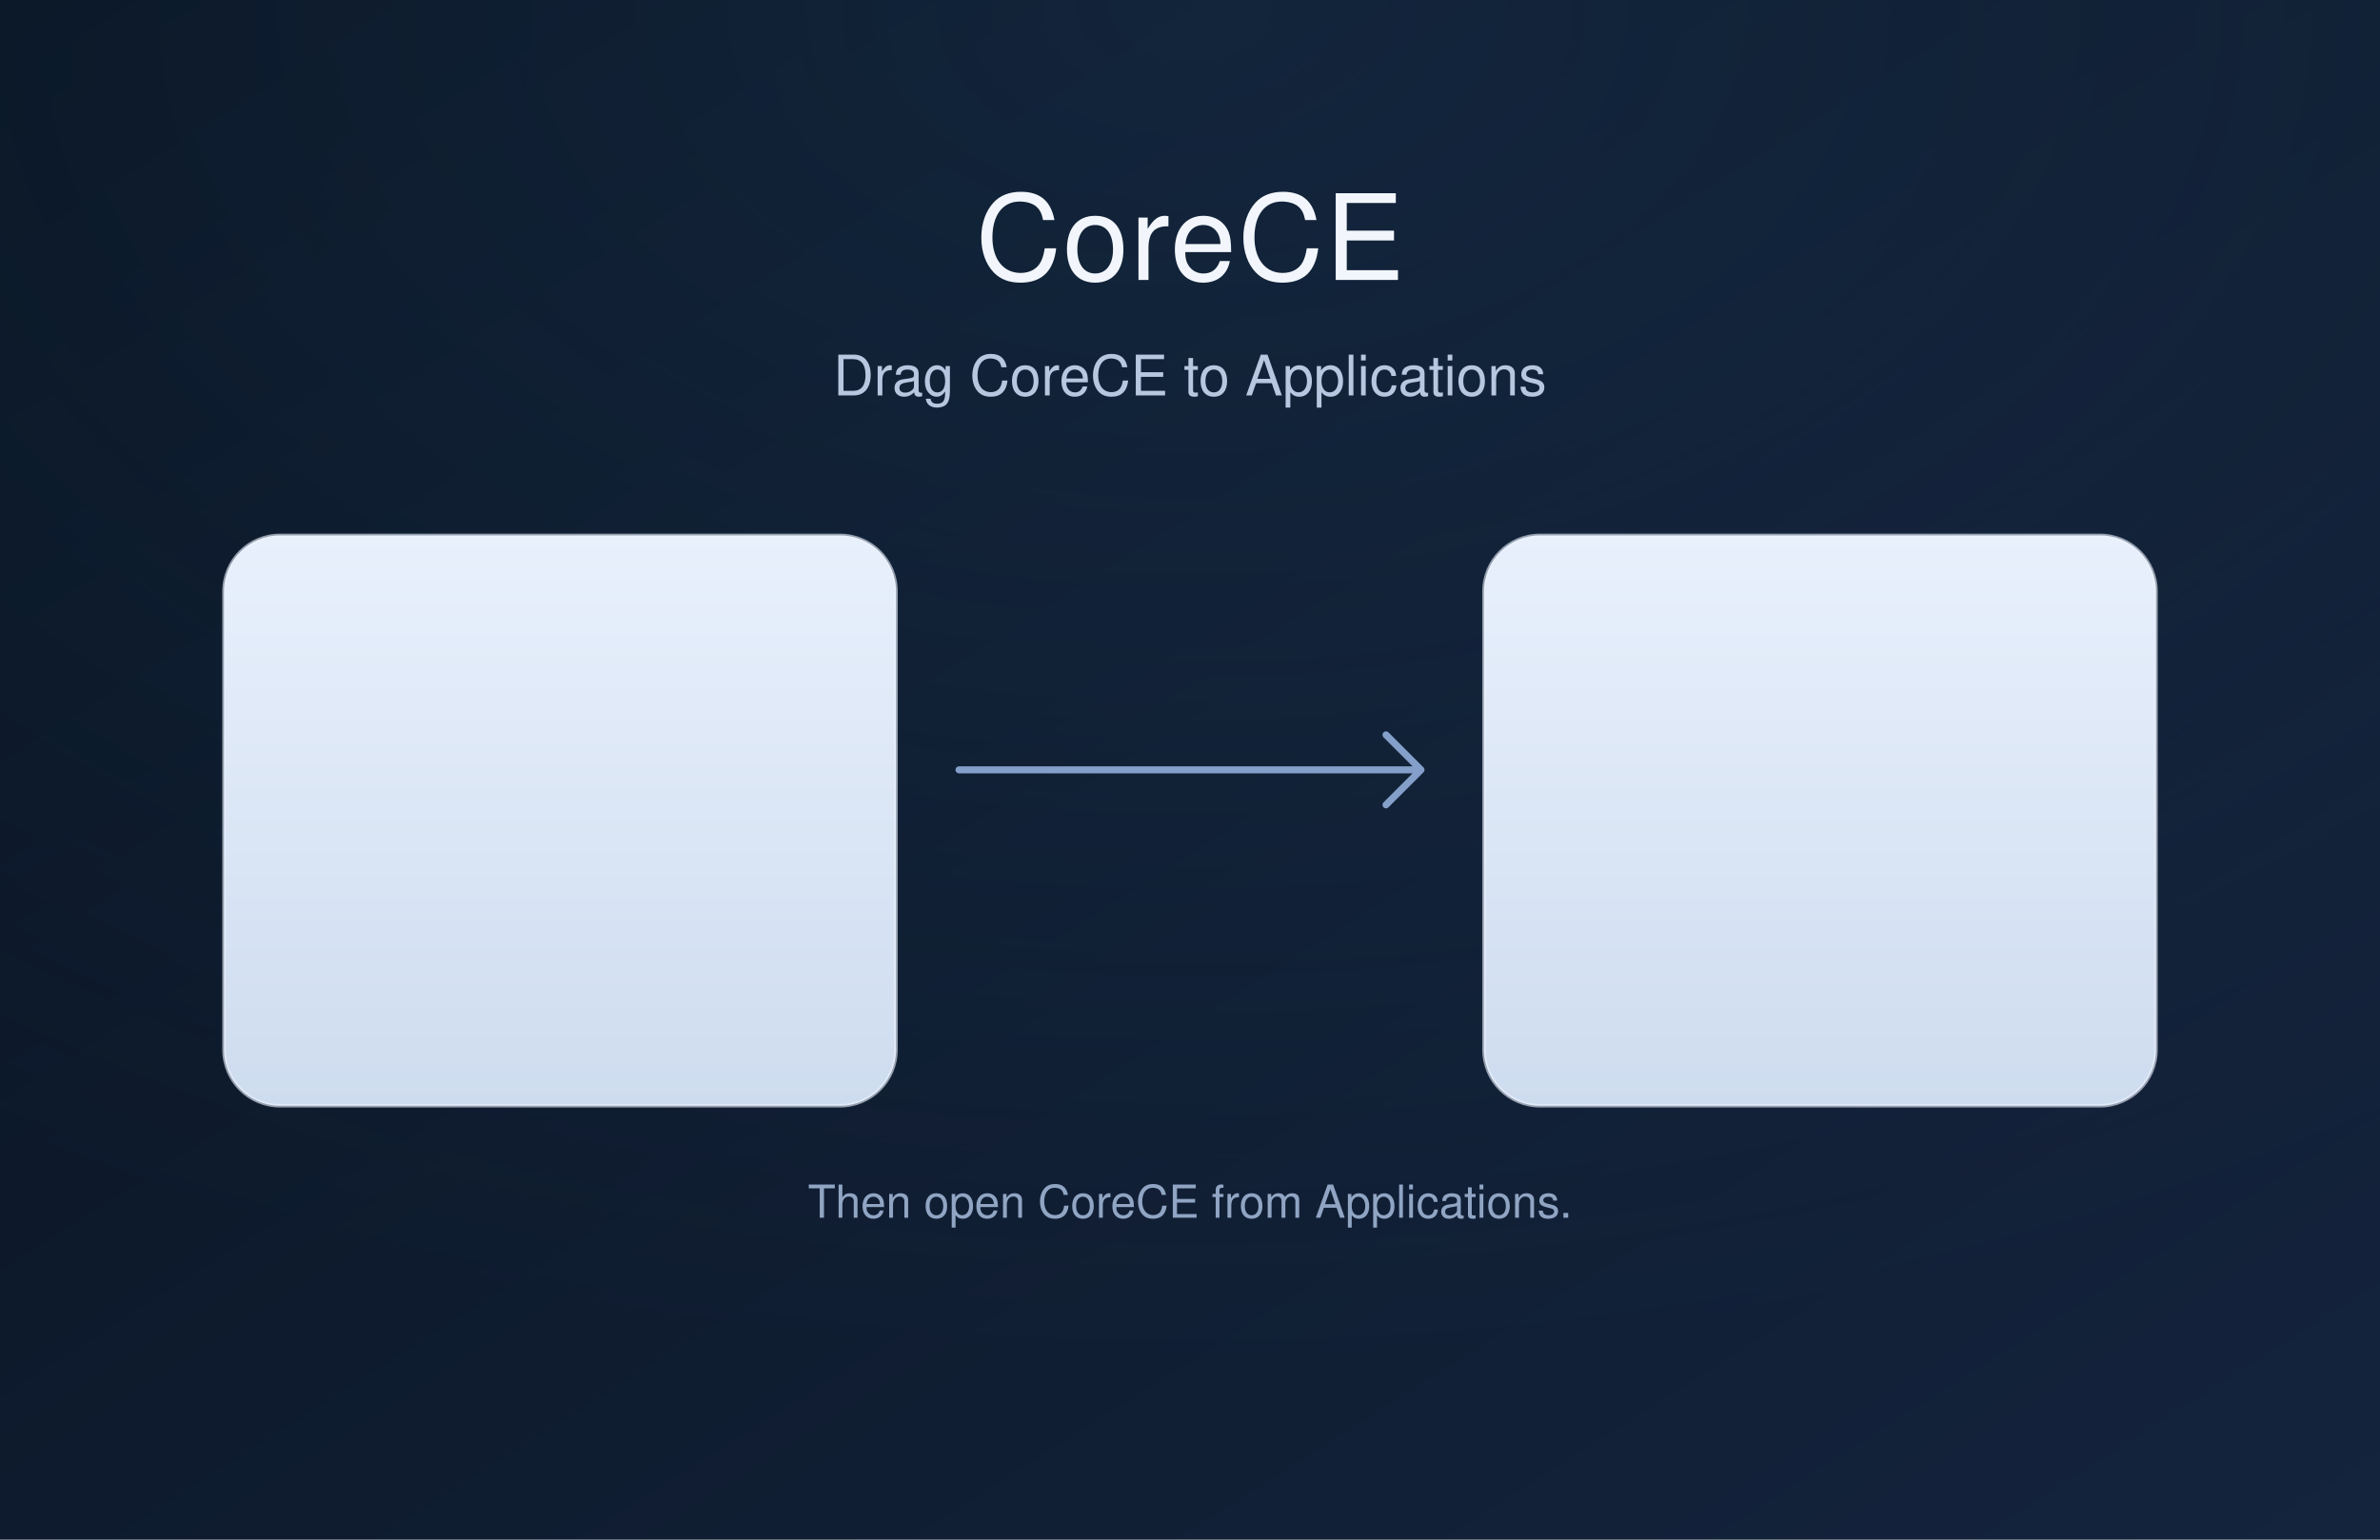
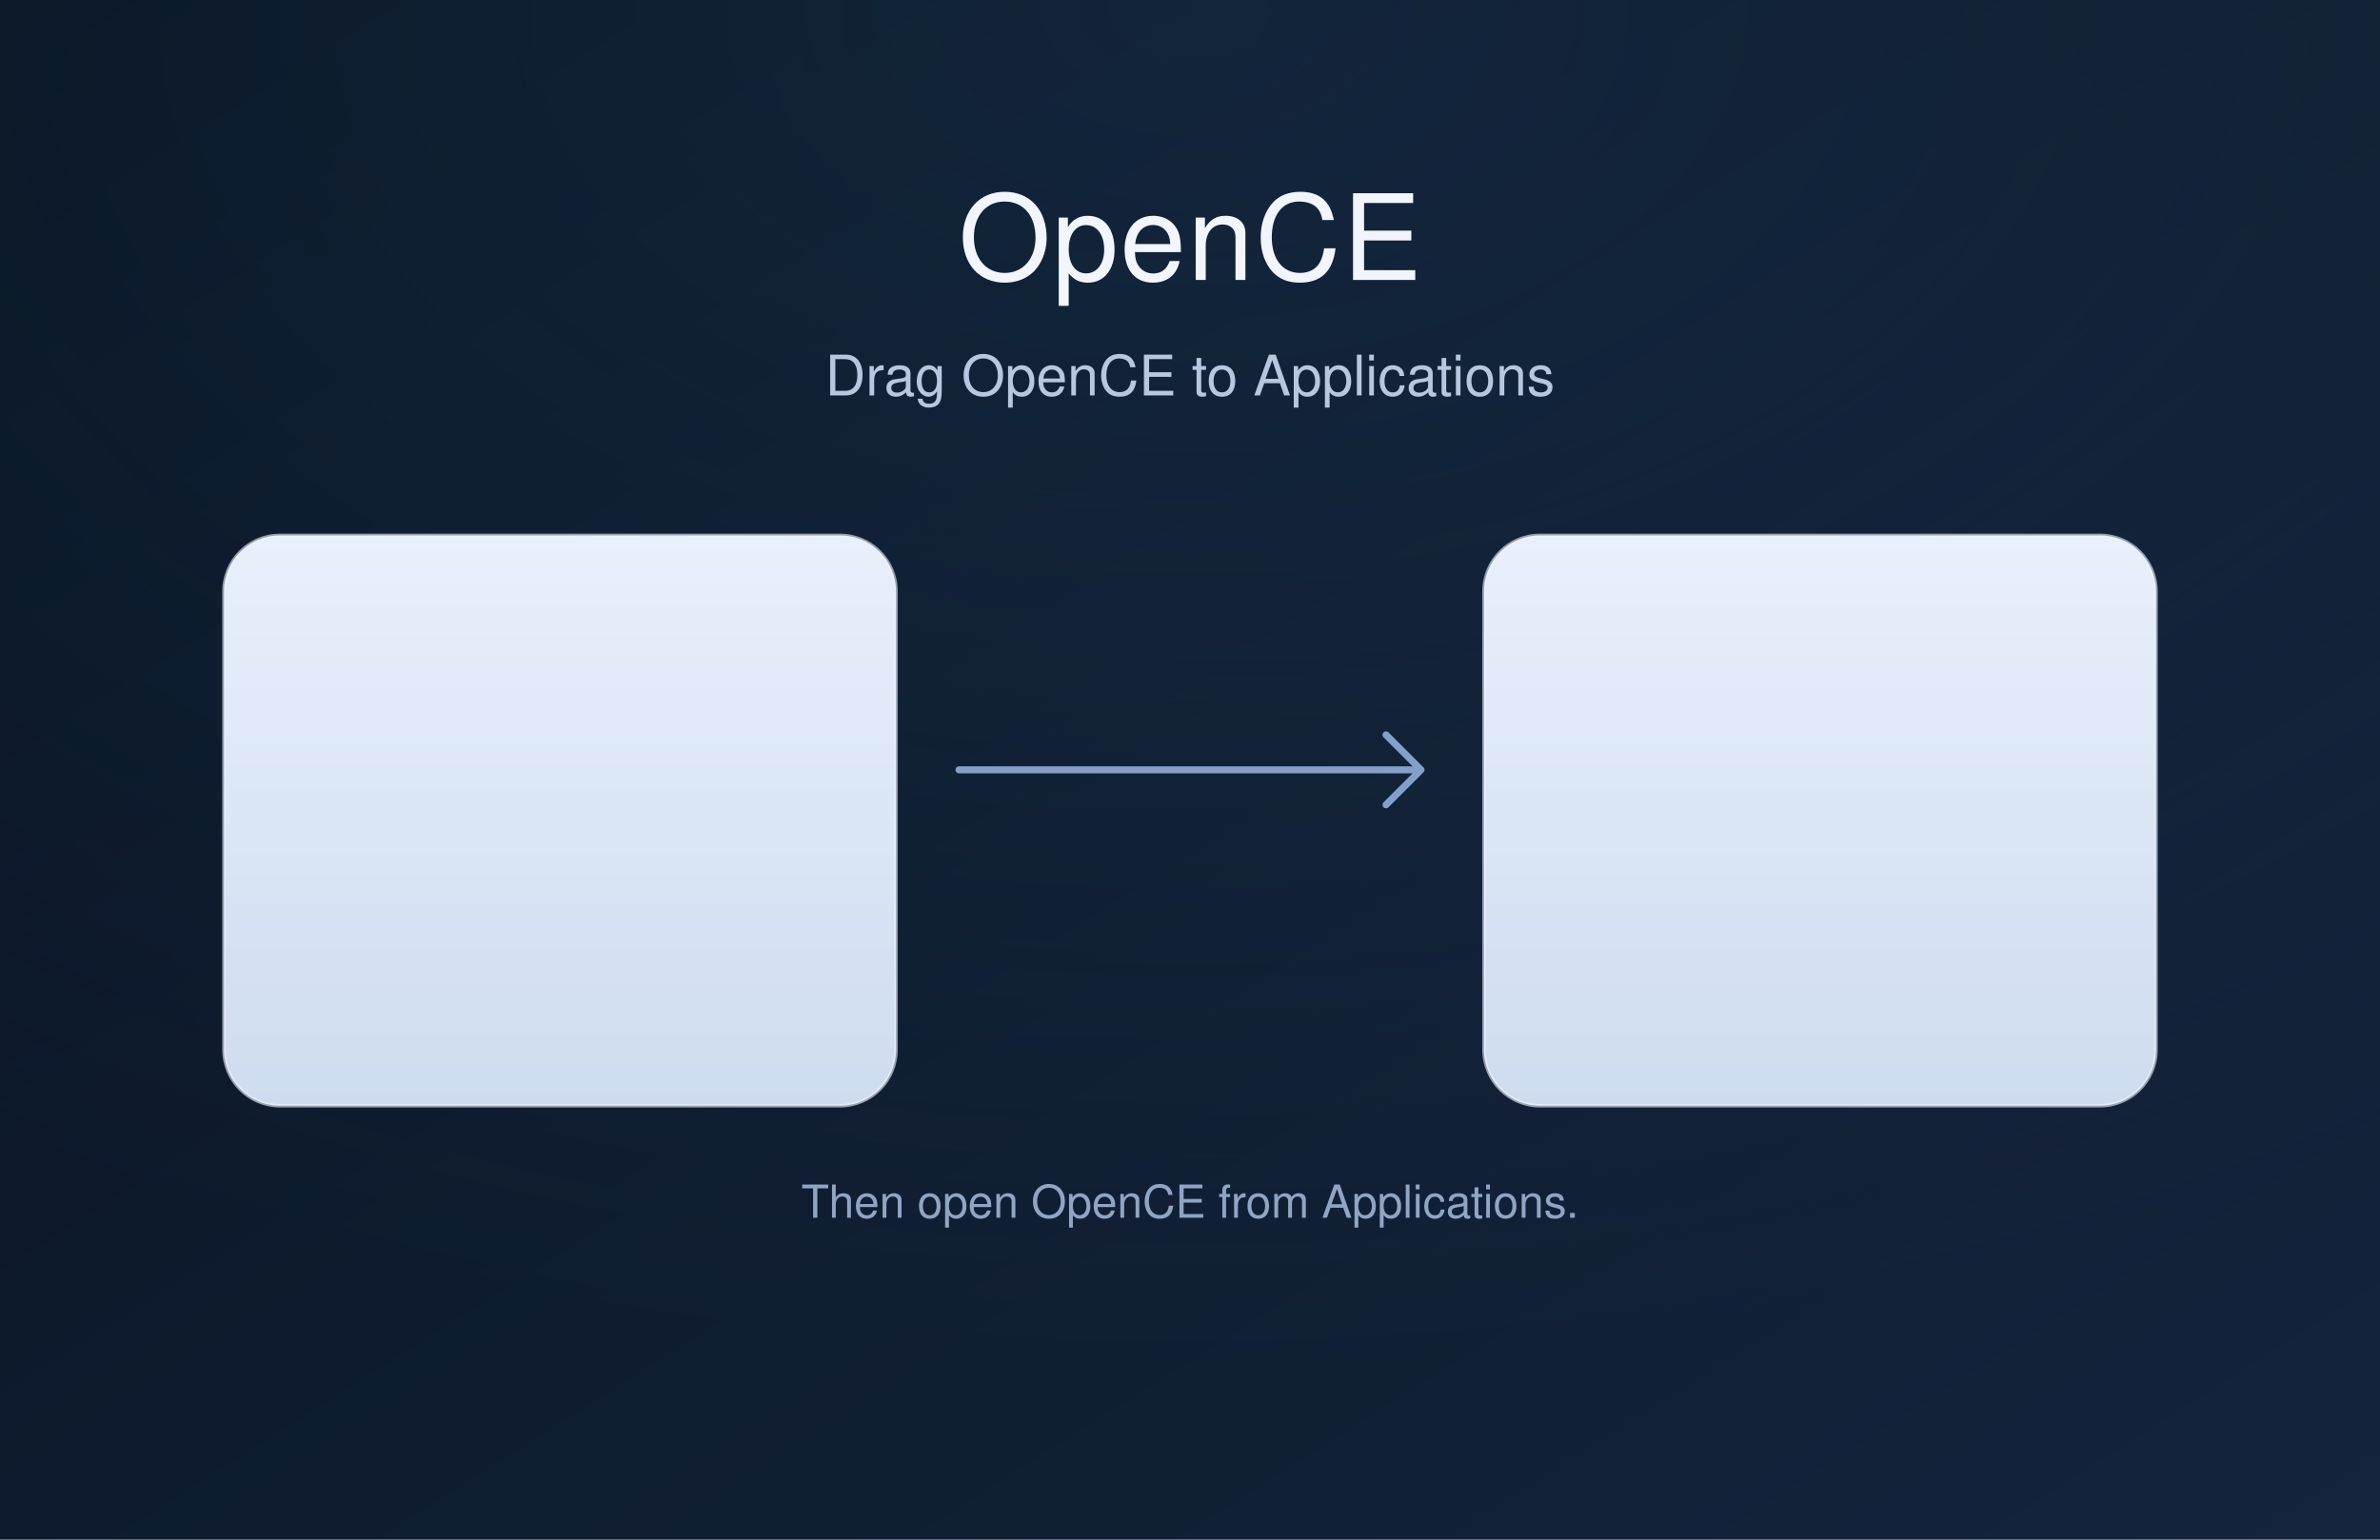
<svg xmlns="http://www.w3.org/2000/svg" width="680" height="440" viewBox="0 0 680 440">
  <defs>
    <linearGradient id="base" x1="0" y1="0" x2="1" y2="1">
      <stop offset="0" stop-color="#08121f" />
      <stop offset="1" stop-color="#14243d" />
    </linearGradient>
    <radialGradient id="light" cx="0.5" cy="0" r="0.9">
      <stop offset="0" stop-color="#346598" stop-opacity="0.18" />
      <stop offset="1" stop-color="#346598" stop-opacity="0" />
    </radialGradient>
    <linearGradient id="panel" x1="0" y1="0" x2="0" y2="1">
      <stop offset="0" stop-color="#e8f0fc" />
      <stop offset="1" stop-color="#cedcef" />
    </linearGradient>
  </defs>
  <rect width="680" height="440" fill="url(#base)" />
  <rect width="680" height="440" fill="url(#light)" />
  <g fill="url(#panel)" stroke="#edf4ff" stroke-opacity="0.6" stroke-width="1">
    <rect x="64" y="153" width="192" height="163" rx="16" />
    <rect x="424" y="153" width="192" height="163" rx="16" />
  </g>
  <g text-anchor="middle" font-family="Helvetica Neue, Helvetica, Arial, sans-serif">
-     <text x="340" y="80" fill="#f2f6fc" font-size="34" font-weight="500" letter-spacing="0.4">CoreCE</text>
-     <text x="340" y="113" fill="#b6c7df" font-size="16">Drag CoreCE to Applications</text>
-     <text x="340" y="348" fill="#90a5c3" font-size="13">Then open CoreCE from Applications.</text>
+     <text x="340" y="80" fill="#f2f6fc" font-size="34" font-weight="500" letter-spacing="0.4">OpenCE</text>
+     <text x="340" y="113" fill="#b6c7df" font-size="16">Drag OpenCE to Applications</text>
+     <text x="340" y="348" fill="#90a5c3" font-size="13">Then open OpenCE from Applications.</text>
  </g>
  <path d="M 274 220 H 406 M 396 210 L 406 220 L 396 230" fill="none" stroke="#839fca" stroke-width="2" stroke-linecap="round" stroke-linejoin="round" />
</svg>
